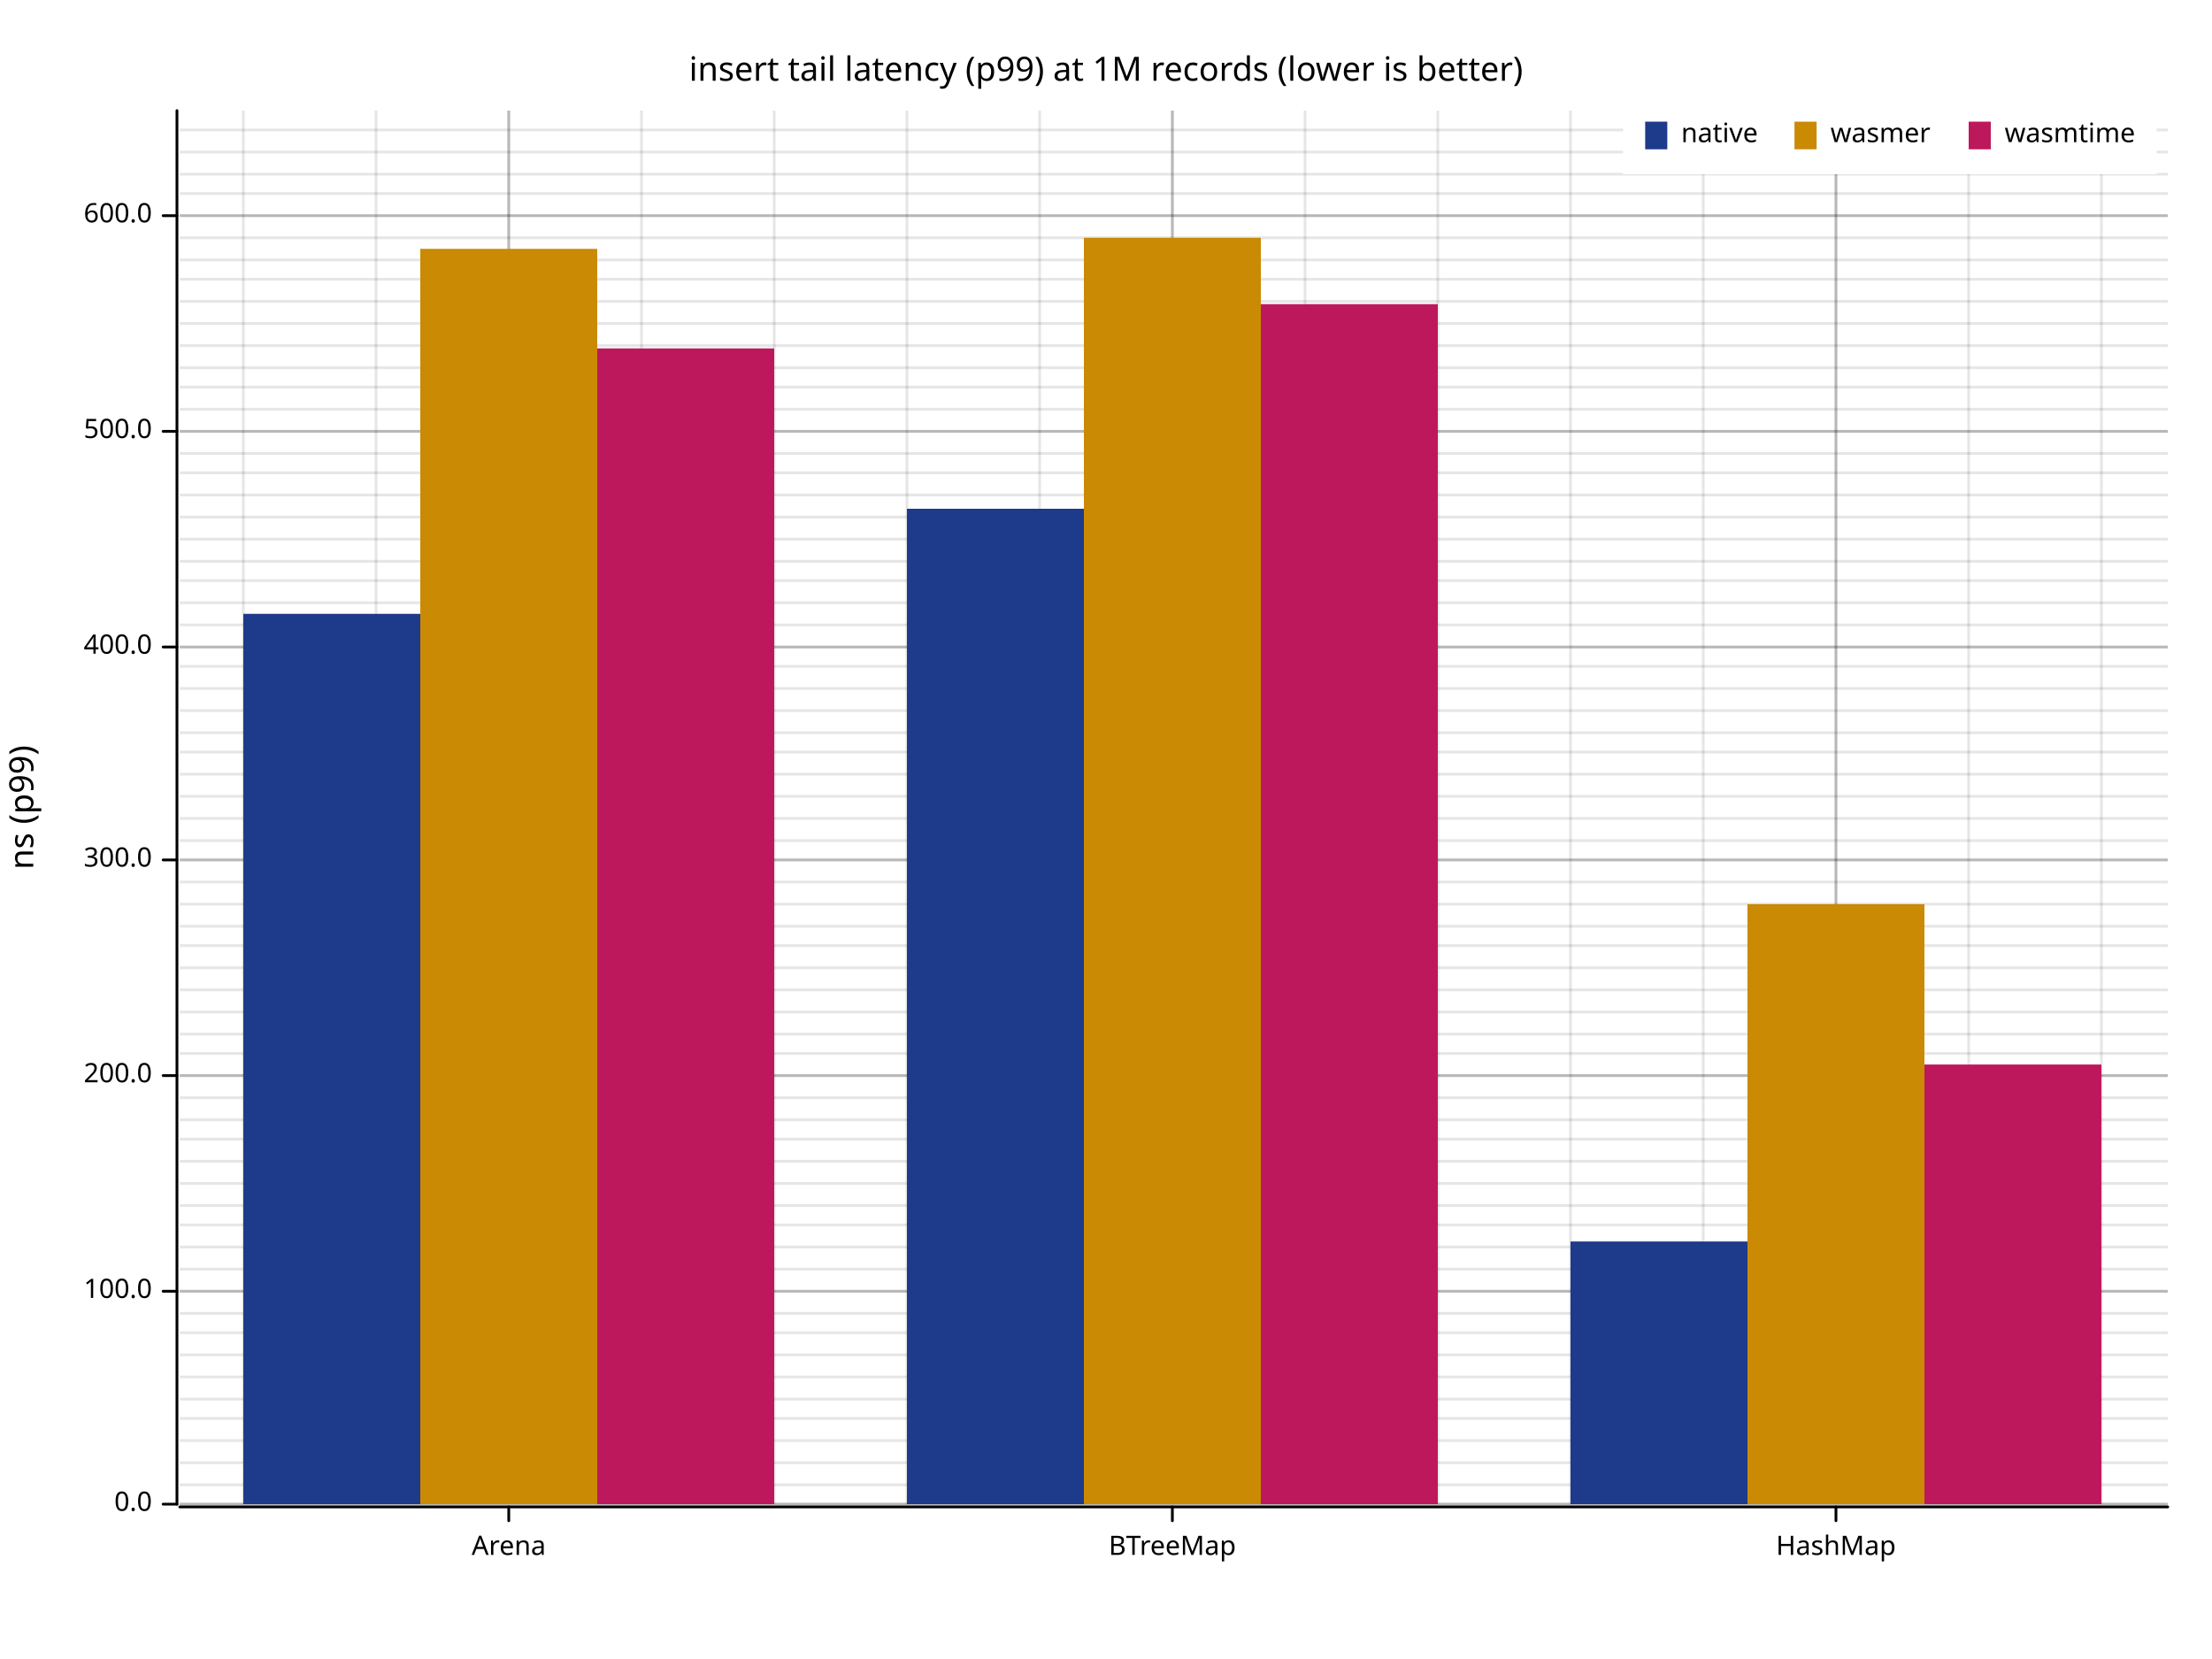
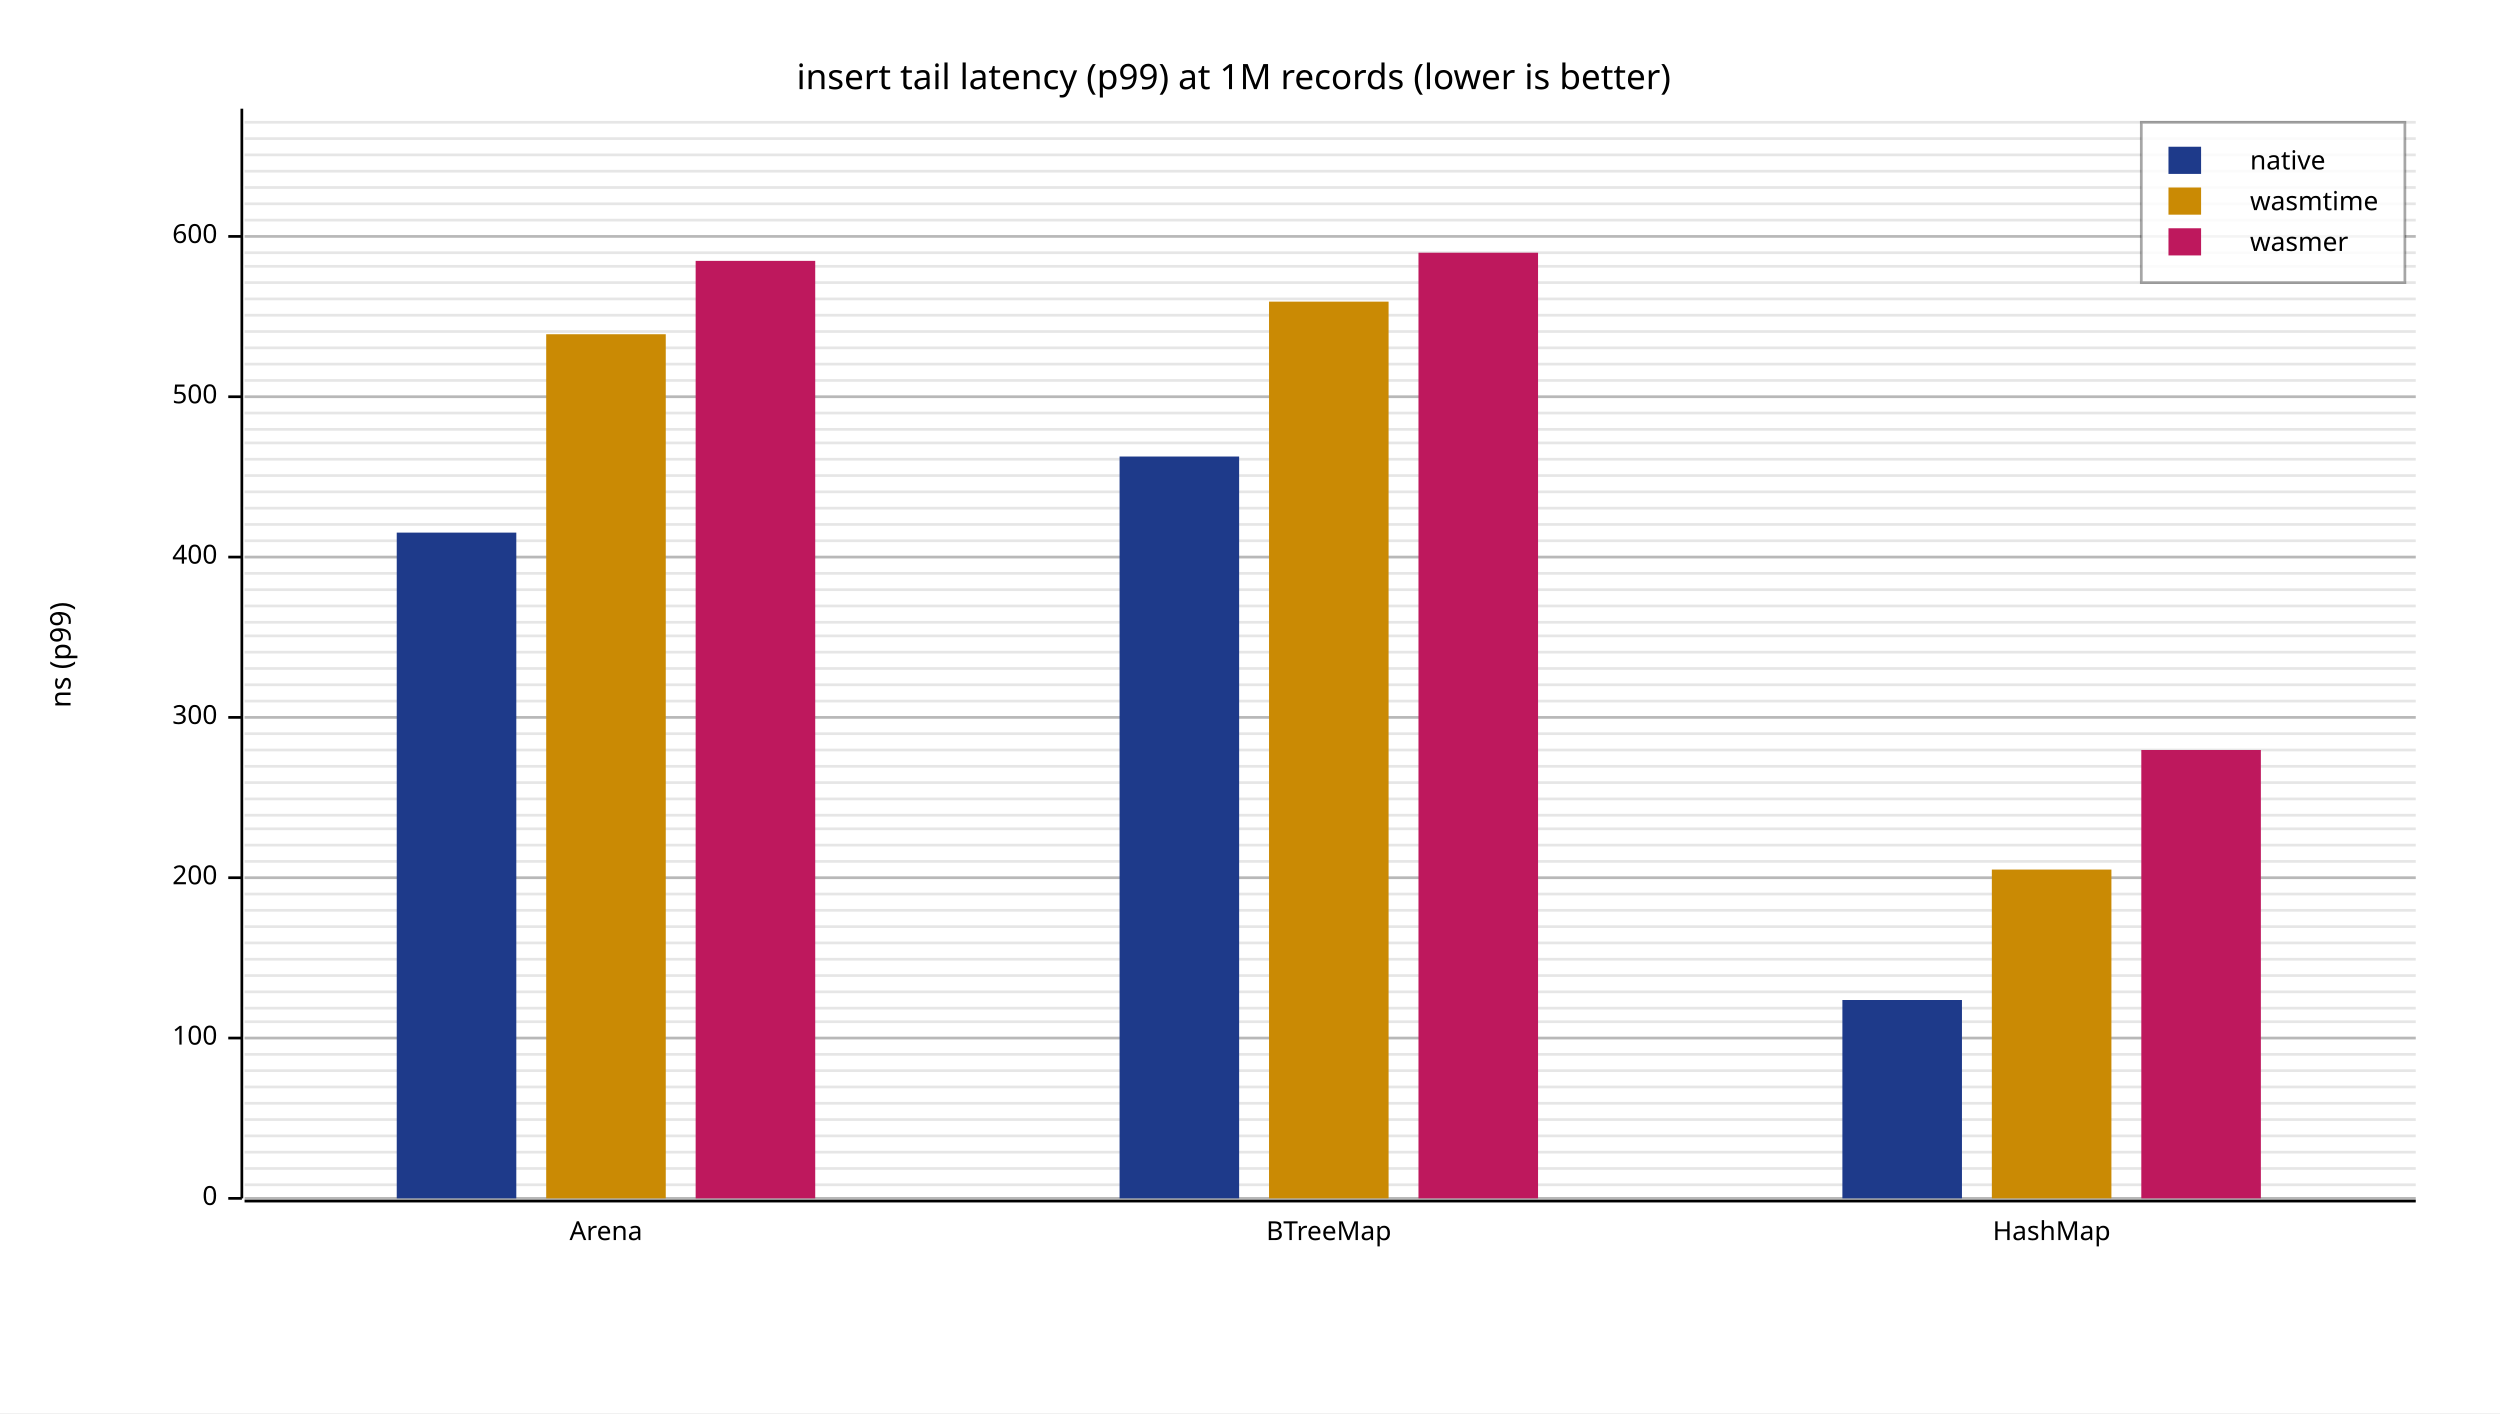
- <svg xmlns="http://www.w3.org/2000/svg" width="800" height="600" viewBox="0 0 800 600">
-   <rect x="0" y="0" width="800" height="600" opacity="1" fill="#FFFFFF" stroke="none" />
-   <text x="400" y="20" dy="0.76em" text-anchor="middle" font-family="sans-serif" font-size="12.097" opacity="1" fill="#000000">
+ <svg xmlns="http://www.w3.org/2000/svg" width="920" height="520" viewBox="0 0 920 520">
+   <rect x="0" y="0" width="920" height="520" opacity="1" fill="#FFFFFF" stroke="none" />
+   <text x="454" y="23" dy="0.76em" text-anchor="middle" font-family="sans-serif" font-size="12.903" opacity="1" fill="#000000">
insert tail latency (p99) at 1M records (lower is better)
</text>
-   <line opacity="0.1" stroke="#000000" stroke-width="1" x1="88" y1="544" x2="88" y2="40" />
-   <line opacity="0.1" stroke="#000000" stroke-width="1" x1="136" y1="544" x2="136" y2="40" />
-   <line opacity="0.1" stroke="#000000" stroke-width="1" x1="184" y1="544" x2="184" y2="40" />
-   <line opacity="0.1" stroke="#000000" stroke-width="1" x1="232" y1="544" x2="232" y2="40" />
-   <line opacity="0.1" stroke="#000000" stroke-width="1" x1="280" y1="544" x2="280" y2="40" />
-   <line opacity="0.1" stroke="#000000" stroke-width="1" x1="328" y1="544" x2="328" y2="40" />
-   <line opacity="0.1" stroke="#000000" stroke-width="1" x1="376" y1="544" x2="376" y2="40" />
-   <line opacity="0.1" stroke="#000000" stroke-width="1" x1="424" y1="544" x2="424" y2="40" />
-   <line opacity="0.1" stroke="#000000" stroke-width="1" x1="472" y1="544" x2="472" y2="40" />
-   <line opacity="0.1" stroke="#000000" stroke-width="1" x1="520" y1="544" x2="520" y2="40" />
-   <line opacity="0.1" stroke="#000000" stroke-width="1" x1="568" y1="544" x2="568" y2="40" />
-   <line opacity="0.1" stroke="#000000" stroke-width="1" x1="616" y1="544" x2="616" y2="40" />
-   <line opacity="0.1" stroke="#000000" stroke-width="1" x1="664" y1="544" x2="664" y2="40" />
-   <line opacity="0.1" stroke="#000000" stroke-width="1" x1="712" y1="544" x2="712" y2="40" />
-   <line opacity="0.1" stroke="#000000" stroke-width="1" x1="760" y1="544" x2="760" y2="40" />
-   <line opacity="0.1" stroke="#000000" stroke-width="1" x1="65" y1="544" x2="784" y2="544" />
-   <line opacity="0.1" stroke="#000000" stroke-width="1" x1="65" y1="537" x2="784" y2="537" />
-   <line opacity="0.1" stroke="#000000" stroke-width="1" x1="65" y1="529" x2="784" y2="529" />
-   <line opacity="0.1" stroke="#000000" stroke-width="1" x1="65" y1="521" x2="784" y2="521" />
-   <line opacity="0.1" stroke="#000000" stroke-width="1" x1="65" y1="513" x2="784" y2="513" />
-   <line opacity="0.1" stroke="#000000" stroke-width="1" x1="65" y1="506" x2="784" y2="506" />
-   <line opacity="0.1" stroke="#000000" stroke-width="1" x1="65" y1="498" x2="784" y2="498" />
-   <line opacity="0.1" stroke="#000000" stroke-width="1" x1="65" y1="490" x2="784" y2="490" />
-   <line opacity="0.1" stroke="#000000" stroke-width="1" x1="65" y1="482" x2="784" y2="482" />
-   <line opacity="0.1" stroke="#000000" stroke-width="1" x1="65" y1="475" x2="784" y2="475" />
-   <line opacity="0.1" stroke="#000000" stroke-width="1" x1="65" y1="467" x2="784" y2="467" />
-   <line opacity="0.1" stroke="#000000" stroke-width="1" x1="65" y1="459" x2="784" y2="459" />
-   <line opacity="0.1" stroke="#000000" stroke-width="1" x1="65" y1="451" x2="784" y2="451" />
-   <line opacity="0.1" stroke="#000000" stroke-width="1" x1="65" y1="443" x2="784" y2="443" />
-   <line opacity="0.1" stroke="#000000" stroke-width="1" x1="65" y1="436" x2="784" y2="436" />
-   <line opacity="0.1" stroke="#000000" stroke-width="1" x1="65" y1="428" x2="784" y2="428" />
-   <line opacity="0.1" stroke="#000000" stroke-width="1" x1="65" y1="420" x2="784" y2="420" />
-   <line opacity="0.1" stroke="#000000" stroke-width="1" x1="65" y1="412" x2="784" y2="412" />
-   <line opacity="0.1" stroke="#000000" stroke-width="1" x1="65" y1="405" x2="784" y2="405" />
-   <line opacity="0.1" stroke="#000000" stroke-width="1" x1="65" y1="397" x2="784" y2="397" />
-   <line opacity="0.1" stroke="#000000" stroke-width="1" x1="65" y1="389" x2="784" y2="389" />
-   <line opacity="0.1" stroke="#000000" stroke-width="1" x1="65" y1="381" x2="784" y2="381" />
-   <line opacity="0.1" stroke="#000000" stroke-width="1" x1="65" y1="374" x2="784" y2="374" />
-   <line opacity="0.1" stroke="#000000" stroke-width="1" x1="65" y1="366" x2="784" y2="366" />
-   <line opacity="0.1" stroke="#000000" stroke-width="1" x1="65" y1="358" x2="784" y2="358" />
-   <line opacity="0.1" stroke="#000000" stroke-width="1" x1="65" y1="350" x2="784" y2="350" />
-   <line opacity="0.1" stroke="#000000" stroke-width="1" x1="65" y1="342" x2="784" y2="342" />
-   <line opacity="0.1" stroke="#000000" stroke-width="1" x1="65" y1="335" x2="784" y2="335" />
-   <line opacity="0.1" stroke="#000000" stroke-width="1" x1="65" y1="327" x2="784" y2="327" />
-   <line opacity="0.1" stroke="#000000" stroke-width="1" x1="65" y1="319" x2="784" y2="319" />
-   <line opacity="0.1" stroke="#000000" stroke-width="1" x1="65" y1="311" x2="784" y2="311" />
-   <line opacity="0.1" stroke="#000000" stroke-width="1" x1="65" y1="304" x2="784" y2="304" />
-   <line opacity="0.1" stroke="#000000" stroke-width="1" x1="65" y1="296" x2="784" y2="296" />
-   <line opacity="0.1" stroke="#000000" stroke-width="1" x1="65" y1="288" x2="784" y2="288" />
-   <line opacity="0.1" stroke="#000000" stroke-width="1" x1="65" y1="280" x2="784" y2="280" />
-   <line opacity="0.1" stroke="#000000" stroke-width="1" x1="65" y1="272" x2="784" y2="272" />
-   <line opacity="0.1" stroke="#000000" stroke-width="1" x1="65" y1="265" x2="784" y2="265" />
-   <line opacity="0.1" stroke="#000000" stroke-width="1" x1="65" y1="257" x2="784" y2="257" />
-   <line opacity="0.1" stroke="#000000" stroke-width="1" x1="65" y1="249" x2="784" y2="249" />
-   <line opacity="0.1" stroke="#000000" stroke-width="1" x1="65" y1="241" x2="784" y2="241" />
-   <line opacity="0.1" stroke="#000000" stroke-width="1" x1="65" y1="234" x2="784" y2="234" />
-   <line opacity="0.1" stroke="#000000" stroke-width="1" x1="65" y1="226" x2="784" y2="226" />
-   <line opacity="0.1" stroke="#000000" stroke-width="1" x1="65" y1="218" x2="784" y2="218" />
-   <line opacity="0.1" stroke="#000000" stroke-width="1" x1="65" y1="210" x2="784" y2="210" />
-   <line opacity="0.1" stroke="#000000" stroke-width="1" x1="65" y1="203" x2="784" y2="203" />
-   <line opacity="0.1" stroke="#000000" stroke-width="1" x1="65" y1="195" x2="784" y2="195" />
-   <line opacity="0.1" stroke="#000000" stroke-width="1" x1="65" y1="187" x2="784" y2="187" />
-   <line opacity="0.1" stroke="#000000" stroke-width="1" x1="65" y1="179" x2="784" y2="179" />
-   <line opacity="0.1" stroke="#000000" stroke-width="1" x1="65" y1="171" x2="784" y2="171" />
-   <line opacity="0.1" stroke="#000000" stroke-width="1" x1="65" y1="164" x2="784" y2="164" />
-   <line opacity="0.1" stroke="#000000" stroke-width="1" x1="65" y1="156" x2="784" y2="156" />
-   <line opacity="0.1" stroke="#000000" stroke-width="1" x1="65" y1="148" x2="784" y2="148" />
-   <line opacity="0.1" stroke="#000000" stroke-width="1" x1="65" y1="140" x2="784" y2="140" />
-   <line opacity="0.1" stroke="#000000" stroke-width="1" x1="65" y1="133" x2="784" y2="133" />
-   <line opacity="0.1" stroke="#000000" stroke-width="1" x1="65" y1="125" x2="784" y2="125" />
-   <line opacity="0.1" stroke="#000000" stroke-width="1" x1="65" y1="117" x2="784" y2="117" />
-   <line opacity="0.1" stroke="#000000" stroke-width="1" x1="65" y1="109" x2="784" y2="109" />
-   <line opacity="0.1" stroke="#000000" stroke-width="1" x1="65" y1="101" x2="784" y2="101" />
-   <line opacity="0.1" stroke="#000000" stroke-width="1" x1="65" y1="94" x2="784" y2="94" />
-   <line opacity="0.1" stroke="#000000" stroke-width="1" x1="65" y1="86" x2="784" y2="86" />
-   <line opacity="0.1" stroke="#000000" stroke-width="1" x1="65" y1="78" x2="784" y2="78" />
-   <line opacity="0.1" stroke="#000000" stroke-width="1" x1="65" y1="70" x2="784" y2="70" />
-   <line opacity="0.1" stroke="#000000" stroke-width="1" x1="65" y1="63" x2="784" y2="63" />
-   <line opacity="0.1" stroke="#000000" stroke-width="1" x1="65" y1="55" x2="784" y2="55" />
-   <line opacity="0.1" stroke="#000000" stroke-width="1" x1="65" y1="47" x2="784" y2="47" />
-   <line opacity="0.2" stroke="#000000" stroke-width="1" x1="184" y1="544" x2="184" y2="40" />
-   <line opacity="0.2" stroke="#000000" stroke-width="1" x1="424" y1="544" x2="424" y2="40" />
-   <line opacity="0.2" stroke="#000000" stroke-width="1" x1="664" y1="544" x2="664" y2="40" />
-   <line opacity="0.2" stroke="#000000" stroke-width="1" x1="65" y1="544" x2="784" y2="544" />
-   <line opacity="0.2" stroke="#000000" stroke-width="1" x1="65" y1="467" x2="784" y2="467" />
-   <line opacity="0.2" stroke="#000000" stroke-width="1" x1="65" y1="389" x2="784" y2="389" />
-   <line opacity="0.2" stroke="#000000" stroke-width="1" x1="65" y1="311" x2="784" y2="311" />
-   <line opacity="0.2" stroke="#000000" stroke-width="1" x1="65" y1="234" x2="784" y2="234" />
-   <line opacity="0.2" stroke="#000000" stroke-width="1" x1="65" y1="156" x2="784" y2="156" />
-   <line opacity="0.2" stroke="#000000" stroke-width="1" x1="65" y1="78" x2="784" y2="78" />
-   <polyline stroke-linejoin="round" stroke-linecap="round" fill="none" opacity="1" stroke="#000000" stroke-width="1" points="64,40 64,544 " />
-   <text x="55" y="544" dy="0.5ex" text-anchor="end" font-family="sans-serif" font-size="9.677" opacity="1" fill="#000000">
- 0.0
+   <line opacity="0.1" stroke="#000000" stroke-width="1" x1="90" y1="441" x2="889" y2="441" />
+   <line opacity="0.1" stroke="#000000" stroke-width="1" x1="90" y1="436" x2="889" y2="436" />
+   <line opacity="0.1" stroke="#000000" stroke-width="1" x1="90" y1="430" x2="889" y2="430" />
+   <line opacity="0.1" stroke="#000000" stroke-width="1" x1="90" y1="424" x2="889" y2="424" />
+   <line opacity="0.1" stroke="#000000" stroke-width="1" x1="90" y1="418" x2="889" y2="418" />
+   <line opacity="0.1" stroke="#000000" stroke-width="1" x1="90" y1="412" x2="889" y2="412" />
+   <line opacity="0.1" stroke="#000000" stroke-width="1" x1="90" y1="406" x2="889" y2="406" />
+   <line opacity="0.1" stroke="#000000" stroke-width="1" x1="90" y1="400" x2="889" y2="400" />
+   <line opacity="0.1" stroke="#000000" stroke-width="1" x1="90" y1="394" x2="889" y2="394" />
+   <line opacity="0.1" stroke="#000000" stroke-width="1" x1="90" y1="388" x2="889" y2="388" />
+   <line opacity="0.1" stroke="#000000" stroke-width="1" x1="90" y1="382" x2="889" y2="382" />
+   <line opacity="0.1" stroke="#000000" stroke-width="1" x1="90" y1="376" x2="889" y2="376" />
+   <line opacity="0.1" stroke="#000000" stroke-width="1" x1="90" y1="371" x2="889" y2="371" />
+   <line opacity="0.1" stroke="#000000" stroke-width="1" x1="90" y1="365" x2="889" y2="365" />
+   <line opacity="0.1" stroke="#000000" stroke-width="1" x1="90" y1="359" x2="889" y2="359" />
+   <line opacity="0.1" stroke="#000000" stroke-width="1" x1="90" y1="353" x2="889" y2="353" />
+   <line opacity="0.1" stroke="#000000" stroke-width="1" x1="90" y1="347" x2="889" y2="347" />
+   <line opacity="0.1" stroke="#000000" stroke-width="1" x1="90" y1="341" x2="889" y2="341" />
+   <line opacity="0.1" stroke="#000000" stroke-width="1" x1="90" y1="335" x2="889" y2="335" />
+   <line opacity="0.1" stroke="#000000" stroke-width="1" x1="90" y1="329" x2="889" y2="329" />
+   <line opacity="0.1" stroke="#000000" stroke-width="1" x1="90" y1="323" x2="889" y2="323" />
+   <line opacity="0.1" stroke="#000000" stroke-width="1" x1="90" y1="317" x2="889" y2="317" />
+   <line opacity="0.1" stroke="#000000" stroke-width="1" x1="90" y1="311" x2="889" y2="311" />
+   <line opacity="0.1" stroke="#000000" stroke-width="1" x1="90" y1="305" x2="889" y2="305" />
+   <line opacity="0.1" stroke="#000000" stroke-width="1" x1="90" y1="300" x2="889" y2="300" />
+   <line opacity="0.1" stroke="#000000" stroke-width="1" x1="90" y1="294" x2="889" y2="294" />
+   <line opacity="0.1" stroke="#000000" stroke-width="1" x1="90" y1="288" x2="889" y2="288" />
+   <line opacity="0.1" stroke="#000000" stroke-width="1" x1="90" y1="282" x2="889" y2="282" />
+   <line opacity="0.1" stroke="#000000" stroke-width="1" x1="90" y1="276" x2="889" y2="276" />
+   <line opacity="0.1" stroke="#000000" stroke-width="1" x1="90" y1="270" x2="889" y2="270" />
+   <line opacity="0.1" stroke="#000000" stroke-width="1" x1="90" y1="264" x2="889" y2="264" />
+   <line opacity="0.1" stroke="#000000" stroke-width="1" x1="90" y1="258" x2="889" y2="258" />
+   <line opacity="0.1" stroke="#000000" stroke-width="1" x1="90" y1="252" x2="889" y2="252" />
+   <line opacity="0.1" stroke="#000000" stroke-width="1" x1="90" y1="246" x2="889" y2="246" />
+   <line opacity="0.1" stroke="#000000" stroke-width="1" x1="90" y1="240" x2="889" y2="240" />
+   <line opacity="0.1" stroke="#000000" stroke-width="1" x1="90" y1="234" x2="889" y2="234" />
+   <line opacity="0.1" stroke="#000000" stroke-width="1" x1="90" y1="229" x2="889" y2="229" />
+   <line opacity="0.1" stroke="#000000" stroke-width="1" x1="90" y1="223" x2="889" y2="223" />
+   <line opacity="0.1" stroke="#000000" stroke-width="1" x1="90" y1="217" x2="889" y2="217" />
+   <line opacity="0.1" stroke="#000000" stroke-width="1" x1="90" y1="211" x2="889" y2="211" />
+   <line opacity="0.1" stroke="#000000" stroke-width="1" x1="90" y1="205" x2="889" y2="205" />
+   <line opacity="0.1" stroke="#000000" stroke-width="1" x1="90" y1="199" x2="889" y2="199" />
+   <line opacity="0.1" stroke="#000000" stroke-width="1" x1="90" y1="193" x2="889" y2="193" />
+   <line opacity="0.1" stroke="#000000" stroke-width="1" x1="90" y1="187" x2="889" y2="187" />
+   <line opacity="0.1" stroke="#000000" stroke-width="1" x1="90" y1="181" x2="889" y2="181" />
+   <line opacity="0.1" stroke="#000000" stroke-width="1" x1="90" y1="175" x2="889" y2="175" />
+   <line opacity="0.1" stroke="#000000" stroke-width="1" x1="90" y1="169" x2="889" y2="169" />
+   <line opacity="0.1" stroke="#000000" stroke-width="1" x1="90" y1="163" x2="889" y2="163" />
+   <line opacity="0.1" stroke="#000000" stroke-width="1" x1="90" y1="158" x2="889" y2="158" />
+   <line opacity="0.1" stroke="#000000" stroke-width="1" x1="90" y1="152" x2="889" y2="152" />
+   <line opacity="0.1" stroke="#000000" stroke-width="1" x1="90" y1="146" x2="889" y2="146" />
+   <line opacity="0.1" stroke="#000000" stroke-width="1" x1="90" y1="140" x2="889" y2="140" />
+   <line opacity="0.1" stroke="#000000" stroke-width="1" x1="90" y1="134" x2="889" y2="134" />
+   <line opacity="0.1" stroke="#000000" stroke-width="1" x1="90" y1="128" x2="889" y2="128" />
+   <line opacity="0.1" stroke="#000000" stroke-width="1" x1="90" y1="122" x2="889" y2="122" />
+   <line opacity="0.1" stroke="#000000" stroke-width="1" x1="90" y1="116" x2="889" y2="116" />
+   <line opacity="0.1" stroke="#000000" stroke-width="1" x1="90" y1="110" x2="889" y2="110" />
+   <line opacity="0.1" stroke="#000000" stroke-width="1" x1="90" y1="104" x2="889" y2="104" />
+   <line opacity="0.1" stroke="#000000" stroke-width="1" x1="90" y1="98" x2="889" y2="98" />
+   <line opacity="0.1" stroke="#000000" stroke-width="1" x1="90" y1="93" x2="889" y2="93" />
+   <line opacity="0.1" stroke="#000000" stroke-width="1" x1="90" y1="87" x2="889" y2="87" />
+   <line opacity="0.1" stroke="#000000" stroke-width="1" x1="90" y1="81" x2="889" y2="81" />
+   <line opacity="0.1" stroke="#000000" stroke-width="1" x1="90" y1="75" x2="889" y2="75" />
+   <line opacity="0.1" stroke="#000000" stroke-width="1" x1="90" y1="69" x2="889" y2="69" />
+   <line opacity="0.1" stroke="#000000" stroke-width="1" x1="90" y1="63" x2="889" y2="63" />
+   <line opacity="0.1" stroke="#000000" stroke-width="1" x1="90" y1="57" x2="889" y2="57" />
+   <line opacity="0.1" stroke="#000000" stroke-width="1" x1="90" y1="51" x2="889" y2="51" />
+   <line opacity="0.1" stroke="#000000" stroke-width="1" x1="90" y1="45" x2="889" y2="45" />
+   <text x="18" y="241" dy="0.76em" text-anchor="middle" font-family="sans-serif" font-size="10.484" opacity="1" fill="#000000" transform="rotate(270, 18, 241)">
+ ns (p99)
</text>
-   <polyline stroke-linejoin="round" stroke-linecap="round" fill="none" opacity="1" stroke="#000000" stroke-width="1" points="59,544 64,544 " />
-   <text x="55" y="467" dy="0.5ex" text-anchor="end" font-family="sans-serif" font-size="9.677" opacity="1" fill="#000000">
- 100.0
+   <line opacity="0.2" stroke="#000000" stroke-width="1" x1="90" y1="441" x2="889" y2="441" />
+   <line opacity="0.2" stroke="#000000" stroke-width="1" x1="90" y1="382" x2="889" y2="382" />
+   <line opacity="0.2" stroke="#000000" stroke-width="1" x1="90" y1="323" x2="889" y2="323" />
+   <line opacity="0.2" stroke="#000000" stroke-width="1" x1="90" y1="264" x2="889" y2="264" />
+   <line opacity="0.2" stroke="#000000" stroke-width="1" x1="90" y1="205" x2="889" y2="205" />
+   <line opacity="0.2" stroke="#000000" stroke-width="1" x1="90" y1="146" x2="889" y2="146" />
+   <line opacity="0.2" stroke="#000000" stroke-width="1" x1="90" y1="87" x2="889" y2="87" />
+   <polyline fill="none" opacity="1" stroke="#000000" stroke-width="1" points="89,40 89,441 " />
+   <text x="80" y="441" dy="0.5ex" text-anchor="end" font-family="sans-serif" font-size="9.677" opacity="1" fill="#000000">
+ 0
</text>
-   <polyline stroke-linejoin="round" stroke-linecap="round" fill="none" opacity="1" stroke="#000000" stroke-width="1" points="59,467 64,467 " />
-   <text x="55" y="389" dy="0.5ex" text-anchor="end" font-family="sans-serif" font-size="9.677" opacity="1" fill="#000000">
- 200.0
+   <polyline fill="none" opacity="1" stroke="#000000" stroke-width="1" points="84,441 89,441 " />
+   <text x="80" y="382" dy="0.5ex" text-anchor="end" font-family="sans-serif" font-size="9.677" opacity="1" fill="#000000">
+ 100
</text>
-   <polyline stroke-linejoin="round" stroke-linecap="round" fill="none" opacity="1" stroke="#000000" stroke-width="1" points="59,389 64,389 " />
-   <text x="55" y="311" dy="0.5ex" text-anchor="end" font-family="sans-serif" font-size="9.677" opacity="1" fill="#000000">
- 300.0
+   <polyline fill="none" opacity="1" stroke="#000000" stroke-width="1" points="84,382 89,382 " />
+   <text x="80" y="323" dy="0.5ex" text-anchor="end" font-family="sans-serif" font-size="9.677" opacity="1" fill="#000000">
+ 200
</text>
-   <polyline stroke-linejoin="round" stroke-linecap="round" fill="none" opacity="1" stroke="#000000" stroke-width="1" points="59,311 64,311 " />
-   <text x="55" y="234" dy="0.5ex" text-anchor="end" font-family="sans-serif" font-size="9.677" opacity="1" fill="#000000">
- 400.0
+   <polyline fill="none" opacity="1" stroke="#000000" stroke-width="1" points="84,323 89,323 " />
+   <text x="80" y="264" dy="0.5ex" text-anchor="end" font-family="sans-serif" font-size="9.677" opacity="1" fill="#000000">
+ 300
</text>
-   <polyline stroke-linejoin="round" stroke-linecap="round" fill="none" opacity="1" stroke="#000000" stroke-width="1" points="59,234 64,234 " />
-   <text x="55" y="156" dy="0.5ex" text-anchor="end" font-family="sans-serif" font-size="9.677" opacity="1" fill="#000000">
- 500.0
+   <polyline fill="none" opacity="1" stroke="#000000" stroke-width="1" points="84,264 89,264 " />
+   <text x="80" y="205" dy="0.5ex" text-anchor="end" font-family="sans-serif" font-size="9.677" opacity="1" fill="#000000">
+ 400
</text>
-   <polyline stroke-linejoin="round" stroke-linecap="round" fill="none" opacity="1" stroke="#000000" stroke-width="1" points="59,156 64,156 " />
-   <text x="55" y="78" dy="0.5ex" text-anchor="end" font-family="sans-serif" font-size="9.677" opacity="1" fill="#000000">
- 600.0
+   <polyline fill="none" opacity="1" stroke="#000000" stroke-width="1" points="84,205 89,205 " />
+   <text x="80" y="146" dy="0.5ex" text-anchor="end" font-family="sans-serif" font-size="9.677" opacity="1" fill="#000000">
+ 500
</text>
-   <polyline stroke-linejoin="round" stroke-linecap="round" fill="none" opacity="1" stroke="#000000" stroke-width="1" points="59,78 64,78 " />
-   <polyline stroke-linejoin="round" stroke-linecap="round" fill="none" opacity="1" stroke="#000000" stroke-width="1" points="65,545 784,545 " />
-   <text x="184" y="555" dy="0.76em" text-anchor="middle" font-family="sans-serif" font-size="9.677" opacity="1" fill="#000000">
+   <polyline fill="none" opacity="1" stroke="#000000" stroke-width="1" points="84,146 89,146 " />
+   <text x="80" y="87" dy="0.5ex" text-anchor="end" font-family="sans-serif" font-size="9.677" opacity="1" fill="#000000">
+ 600
+ </text>
+   <polyline fill="none" opacity="1" stroke="#000000" stroke-width="1" points="84,87 89,87 " />
+   <polyline fill="none" opacity="1" stroke="#000000" stroke-width="1" points="90,442 889,442 " />
+   <rect x="146" y="196" width="44" height="245" opacity="1" fill="#1E3A8A" stroke="none" />
+   <rect x="412" y="168" width="44" height="273" opacity="1" fill="#1E3A8A" stroke="none" />
+   <rect x="678" y="368" width="44" height="73" opacity="1" fill="#1E3A8A" stroke="none" />
+   <rect x="201" y="123" width="44" height="318" opacity="1" fill="#CA8A04" stroke="none" />
+   <rect x="467" y="111" width="44" height="330" opacity="1" fill="#CA8A04" stroke="none" />
+   <rect x="733" y="320" width="44" height="121" opacity="1" fill="#CA8A04" stroke="none" />
+   <rect x="256" y="96" width="44" height="345" opacity="1" fill="#BE185D" stroke="none" />
+   <rect x="522" y="93" width="44" height="348" opacity="1" fill="#BE185D" stroke="none" />
+   <rect x="788" y="276" width="44" height="165" opacity="1" fill="#BE185D" stroke="none" />
+   <rect x="788" y="45" width="97" height="59" opacity="0.85" fill="#FFFFFF" stroke="none" />
+   <rect x="788" y="45" width="97" height="59" opacity="0.35" fill="none" stroke="#000000" />
+   <text x="828" y="55" dy="0.76em" text-anchor="start" font-family="sans-serif" font-size="9.677" opacity="1" fill="#000000">
+ native
+ </text>
+   <text x="828" y="70" dy="0.76em" text-anchor="start" font-family="sans-serif" font-size="9.677" opacity="1" fill="#000000">
+ wasmtime
+ </text>
+   <text x="828" y="85" dy="0.76em" text-anchor="start" font-family="sans-serif" font-size="9.677" opacity="1" fill="#000000">
+ wasmer
+ </text>
+   <rect x="798" y="54" width="12" height="10" opacity="1" fill="#1E3A8A" stroke="none" />
+   <rect x="798" y="69" width="12" height="10" opacity="1" fill="#CA8A04" stroke="none" />
+   <rect x="798" y="84" width="12" height="10" opacity="1" fill="#BE185D" stroke="none" />
+   <text x="223" y="449" dy="0.76em" text-anchor="middle" font-family="sans-serif" font-size="9.677" opacity="1" fill="#000000">
Arena
</text>
-   <polyline stroke-linejoin="round" stroke-linecap="round" fill="none" opacity="1" stroke="#000000" stroke-width="1" points="184,545 184,550 " />
-   <text x="424" y="555" dy="0.76em" text-anchor="middle" font-family="sans-serif" font-size="9.677" opacity="1" fill="#000000">
+   <text x="489" y="449" dy="0.76em" text-anchor="middle" font-family="sans-serif" font-size="9.677" opacity="1" fill="#000000">
BTreeMap
</text>
-   <polyline stroke-linejoin="round" stroke-linecap="round" fill="none" opacity="1" stroke="#000000" stroke-width="1" points="424,545 424,550 " />
-   <text x="664" y="555" dy="0.76em" text-anchor="middle" font-family="sans-serif" font-size="9.677" opacity="1" fill="#000000">
+   <text x="755" y="449" dy="0.76em" text-anchor="middle" font-family="sans-serif" font-size="9.677" opacity="1" fill="#000000">
HashMap
</text>
-   <polyline stroke-linejoin="round" stroke-linecap="round" fill="none" opacity="1" stroke="#000000" stroke-width="1" points="664,545 664,550 " />
-   <rect x="88" y="222" width="64" height="322" opacity="1" fill="#1E3A8A" stroke="none" />
-   <rect x="328" y="184" width="64" height="360" opacity="1" fill="#1E3A8A" stroke="none" />
-   <rect x="568" y="449" width="64" height="95" opacity="1" fill="#1E3A8A" stroke="none" />
-   <rect x="152" y="90" width="64" height="454" opacity="1" fill="#CA8A04" stroke="none" />
-   <rect x="392" y="86" width="64" height="458" opacity="1" fill="#CA8A04" stroke="none" />
-   <rect x="632" y="327" width="64" height="217" opacity="1" fill="#CA8A04" stroke="none" />
-   <rect x="216" y="126" width="64" height="418" opacity="1" fill="#BE185D" stroke="none" />
-   <rect x="456" y="110" width="64" height="434" opacity="1" fill="#BE185D" stroke="none" />
-   <rect x="696" y="385" width="64" height="159" opacity="1" fill="#BE185D" stroke="none" />
-   <rect x="587" y="35" width="193" height="28" opacity="1" fill="#FFFFFF" stroke="none" />
-   <rect x="595" y="44" width="8" height="10" opacity="1" fill="#1E3A8A" stroke="none" />
-   <text x="608" y="49" dy="0.5ex" text-anchor="start" font-family="sans-serif" font-size="9.677" opacity="1" fill="#000000">
- native
- </text>
-   <rect x="649" y="44" width="8" height="10" opacity="1" fill="#CA8A04" stroke="none" />
-   <text x="662" y="49" dy="0.5ex" text-anchor="start" font-family="sans-serif" font-size="9.677" opacity="1" fill="#000000">
- wasmer
- </text>
-   <rect x="712" y="44" width="8" height="10" opacity="1" fill="#BE185D" stroke="none" />
-   <text x="725" y="49" dy="0.5ex" text-anchor="start" font-family="sans-serif" font-size="9.677" opacity="1" fill="#000000">
- wasmtime
- </text>
-   <text x="425" y="595" dy="-0.5ex" text-anchor="middle" font-family="sans-serif" font-size="12.097" opacity="1" fill="#000000">
- 
- </text>
-   <text x="9" y="292" dy="0.5ex" text-anchor="middle" font-family="sans-serif" font-size="12.097" opacity="1" fill="#000000" transform="rotate(270, 9, 292)">
- ns (p99)
- </text>
</svg>
